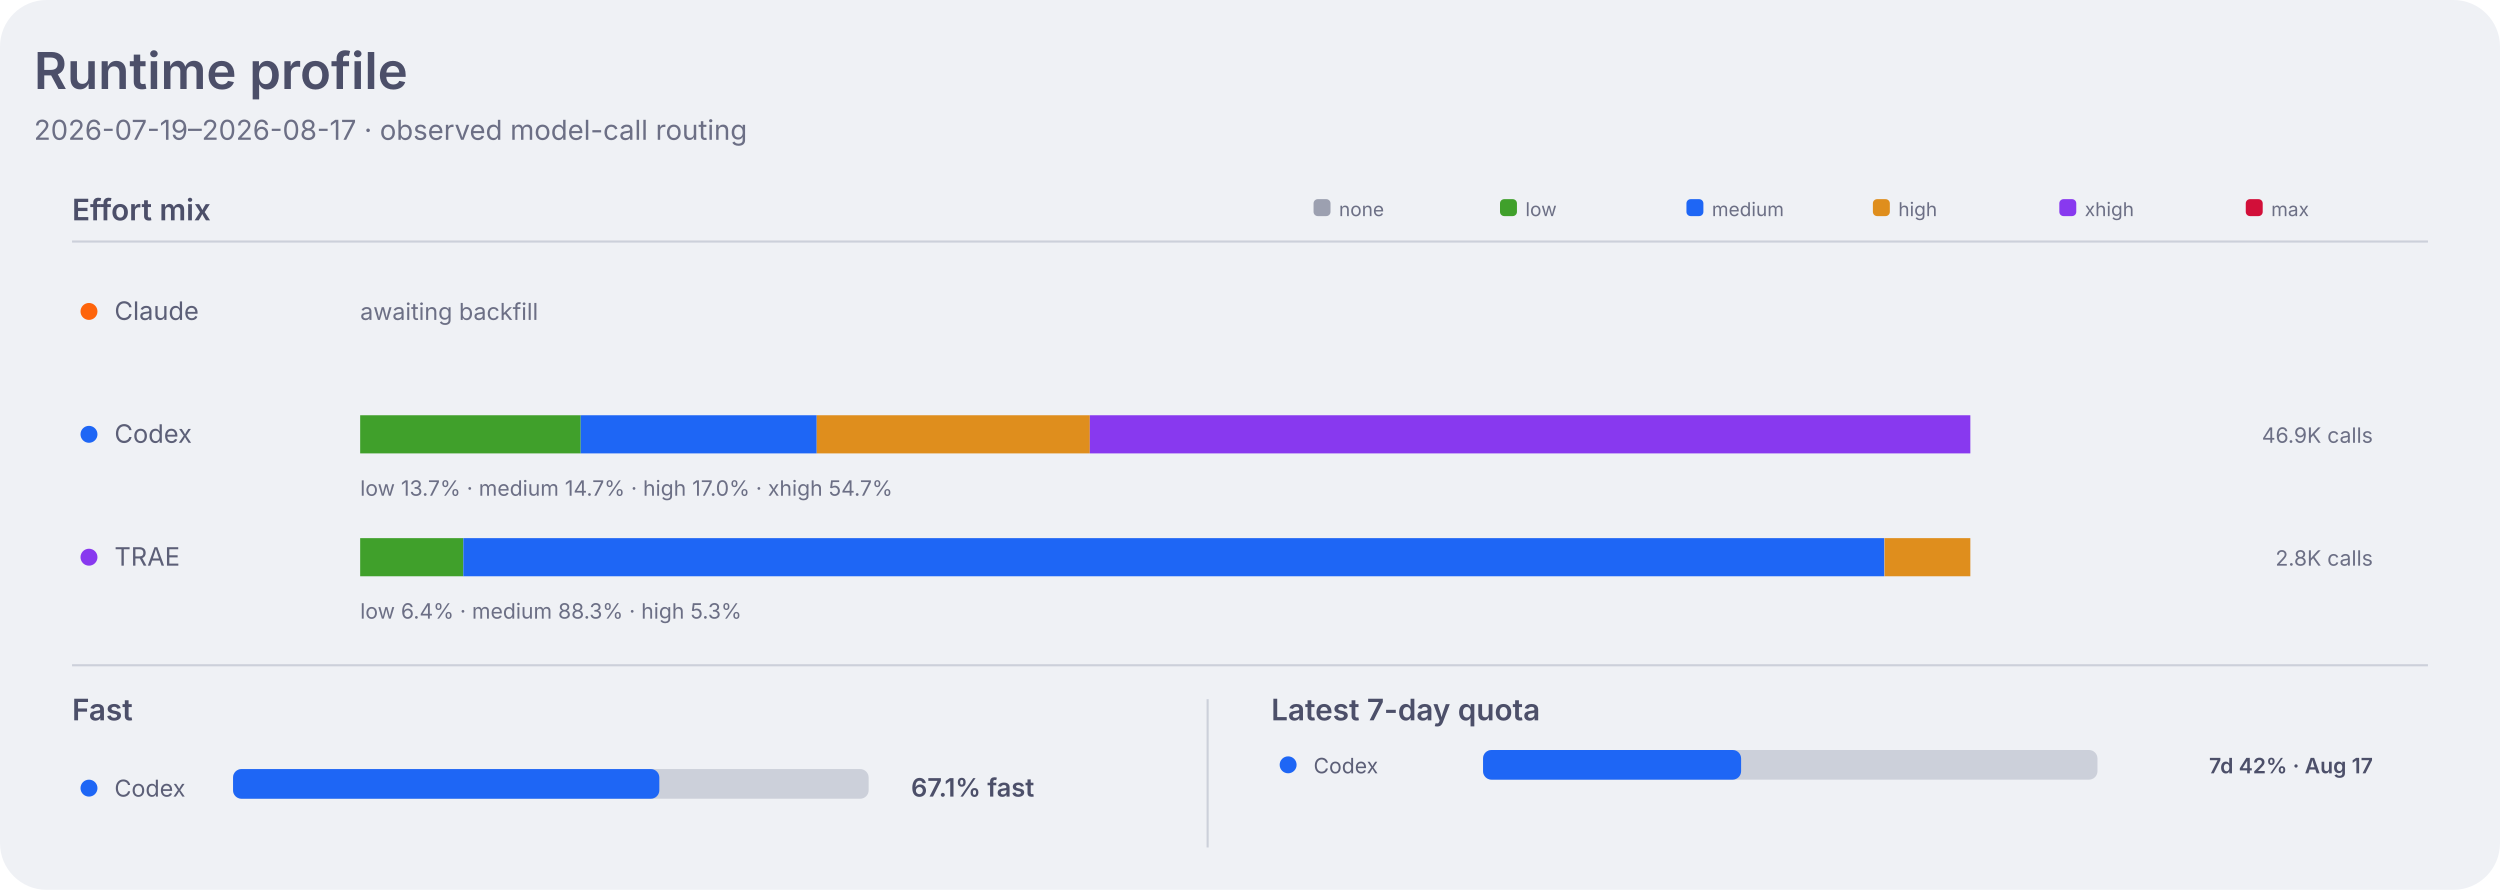
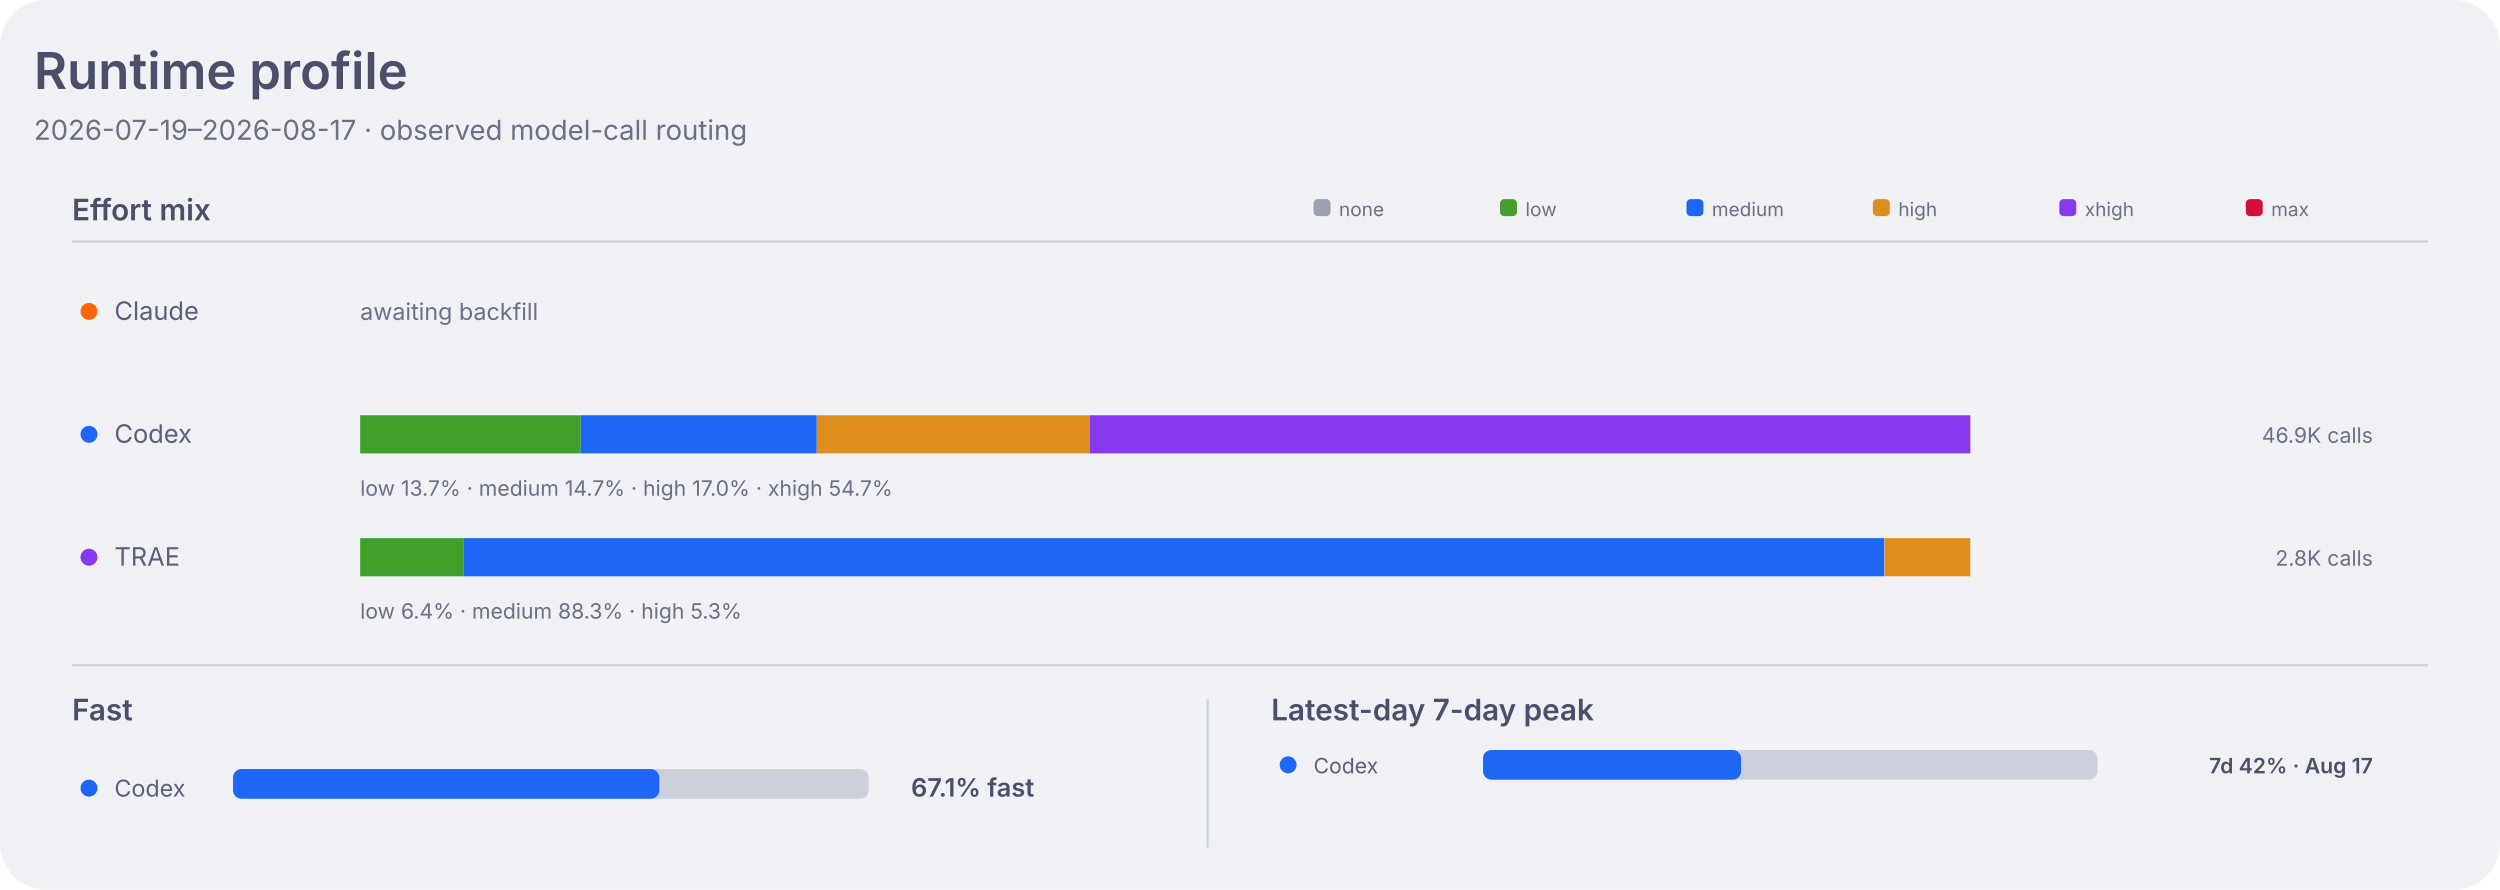
<svg xmlns="http://www.w3.org/2000/svg" width="1180" height="420" viewBox="0 0 1180 420" role="img" aria-labelledby="title desc">
  <style>
    .dashboard-background { fill: #eff1f5; }
    .dashboard-panel { fill: #e6e9ef; }
    .dashboard-primary { fill: #4c4f69; }
    .dashboard-secondary { fill: #5c5f77; }
    .dashboard-muted { fill: #6c6f85; }
    .dashboard-accent { fill: #179299; }
    .dashboard-border { stroke: #ccd0da; }
    .agent-claude { fill: #fe640b; }
    .agent-codex { fill: #1e66f5; }
    .agent-traex { fill: #8839ef; }
    .agent-legacy { fill: #6c6f85; }
    .series-0 { fill: #1e66f5; }
    .series-1 { fill: #fe640b; }
    .series-2 { fill: #40a02b; }
    .series-3 { fill: #8839ef; }
    .series-other { fill: #9ca0b0; }
    .signal-level-1 { fill: #179299; fill-opacity: 0.22; }
    .signal-level-2 { fill: #179299; fill-opacity: 0.45; }
    .signal-level-3 { fill: #179299; fill-opacity: 0.68; }
    .signal-level-4 { fill: #179299; }
    .effort-none { fill: #9ca0b0; }
    .effort-low { fill: #40a02b; }
    .effort-medium { fill: #1e66f5; }
    .effort-high { fill: #df8e1d; }
    .effort-xhigh { fill: #8839ef; }
    .effort-max { fill: #d20f39; }
    .line-codex { fill: none; stroke: #1e66f5; }
    .component-input { fill: #40a02b; }
    .component-output { fill: #df8e1d; }
    .component-cache-write { fill: #179299; }
    .component-cache-read { fill: #7287fd; }
    .heatmap-level-0 { fill: #ccd0da; }
    .heatmap-level-1 { fill: #179299; fill-opacity: 0.25; }
    .heatmap-level-2 { fill: #179299; fill-opacity: 0.5; }
    .heatmap-level-3 { fill: #179299; fill-opacity: 0.75; }
    .heatmap-level-4 { fill: #179299; }
    @media (prefers-color-scheme: dark) {
      .dashboard-background { fill: #1e1e2e; }
      .dashboard-panel { fill: #181825; }
      .dashboard-primary { fill: #cdd6f4; }
      .dashboard-secondary { fill: #bac2de; }
      .dashboard-muted { fill: #a6adc8; }
      .dashboard-accent { fill: #94e2d5; }
      .dashboard-border { stroke: #313244; }
      .agent-claude { fill: #fab387; }
      .agent-codex { fill: #89b4fa; }
      .agent-traex { fill: #cba6f7; }
      .agent-legacy { fill: #a6adc8; }
      .series-0 { fill: #89b4fa; }
      .series-1 { fill: #fab387; }
      .series-2 { fill: #a6e3a1; }
      .series-3 { fill: #cba6f7; }
      .series-other { fill: #7f849c; }
      .signal-level-1 { fill: #94e2d5; fill-opacity: 0.22; }
      .signal-level-2 { fill: #94e2d5; fill-opacity: 0.45; }
      .signal-level-3 { fill: #94e2d5; fill-opacity: 0.68; }
      .signal-level-4 { fill: #94e2d5; }
      .effort-none { fill: #7f849c; }
      .effort-low { fill: #a6e3a1; }
      .effort-medium { fill: #89b4fa; }
      .effort-high { fill: #f9e2af; }
      .effort-xhigh { fill: #cba6f7; }
      .effort-max { fill: #f38ba8; }
      .line-codex { fill: none; stroke: #89b4fa; }
      .component-input { fill: #a6e3a1; }
      .component-output { fill: #f9e2af; }
      .component-cache-write { fill: #94e2d5; }
      .component-cache-read { fill: #b4befe; }
      .heatmap-level-0 { fill: #313244; }
      .heatmap-level-1 { fill: #94e2d5; fill-opacity: 0.25; }
      .heatmap-level-2 { fill: #94e2d5; fill-opacity: 0.5; }
      .heatmap-level-3 { fill: #94e2d5; fill-opacity: 0.75; }
      .heatmap-level-4 { fill: #94e2d5; }
    }
  </style>
  <rect class="dashboard-background" width="1180" height="420" rx="22" />
  <text class="dashboard-primary" x="16" y="42" font-family="-apple-system,BlinkMacSystemFont,Segoe UI,sans-serif" font-size="24" font-weight="600">Runtime profile</text>
  <text class="dashboard-muted" x="16" y="66" font-family="-apple-system,BlinkMacSystemFont,Segoe UI,sans-serif" font-size="13">2026-07-19–2026-08-17 · observed model-call routing</text>
  <text class="dashboard-primary" x="34" y="104" font-family="-apple-system,BlinkMacSystemFont,Segoe UI,sans-serif" font-size="14" font-weight="600">Effort mix</text>
  <line class="dashboard-border" x1="34" y1="114" x2="1146" y2="114" stroke-width="1" />
  <rect class="effort-none" x="620" y="94" width="8" height="8" rx="2" />
  <text class="dashboard-muted" x="632" y="102" font-family="-apple-system,BlinkMacSystemFont,Segoe UI,sans-serif" font-size="9">none</text>
  <rect class="effort-low" x="708" y="94" width="8" height="8" rx="2" />
  <text class="dashboard-muted" x="720" y="102" font-family="-apple-system,BlinkMacSystemFont,Segoe UI,sans-serif" font-size="9">low</text>
  <rect class="effort-medium" x="796" y="94" width="8" height="8" rx="2" />
  <text class="dashboard-muted" x="808" y="102" font-family="-apple-system,BlinkMacSystemFont,Segoe UI,sans-serif" font-size="9">medium</text>
  <rect class="effort-high" x="884" y="94" width="8" height="8" rx="2" />
  <text class="dashboard-muted" x="896" y="102" font-family="-apple-system,BlinkMacSystemFont,Segoe UI,sans-serif" font-size="9">high</text>
  <rect class="effort-xhigh" x="972" y="94" width="8" height="8" rx="2" />
  <text class="dashboard-muted" x="984" y="102" font-family="-apple-system,BlinkMacSystemFont,Segoe UI,sans-serif" font-size="9">xhigh</text>
  <rect class="effort-max" x="1060" y="94" width="8" height="8" rx="2" />
  <text class="dashboard-muted" x="1072" y="102" font-family="-apple-system,BlinkMacSystemFont,Segoe UI,sans-serif" font-size="9">max</text>
  <circle class="agent-claude" cx="42" cy="147" r="4" />
  <text class="dashboard-secondary" x="54" y="151" font-family="-apple-system,BlinkMacSystemFont,Segoe UI,sans-serif" font-size="12">Claude</text>
  <text class="dashboard-muted" x="170" y="151" font-family="-apple-system,BlinkMacSystemFont,Segoe UI,sans-serif" font-size="11">awaiting backfill</text>
  <circle class="agent-codex" cx="42" cy="205" r="4" />
  <text class="dashboard-secondary" x="54" y="209" font-family="-apple-system,BlinkMacSystemFont,Segoe UI,sans-serif" font-size="12">Codex</text>
  <rect class="effort-low" x="170.0" y="196" width="104.1" height="18" data-agent="codex" data-effort="low">
    </rect>
  <rect class="effort-medium" x="274.1" y="196" width="111.4" height="18" data-agent="codex" data-effort="medium">
    </rect>
  <rect class="effort-high" x="385.5" y="196" width="128.9" height="18" data-agent="codex" data-effort="high">
    </rect>
  <rect class="effort-xhigh" x="514.4" y="196" width="415.6" height="18" data-agent="codex" data-effort="xhigh">
    </rect>
  <text class="dashboard-muted" x="170" y="234" font-family="-apple-system,BlinkMacSystemFont,Segoe UI,sans-serif" font-size="10">low 13.7% · medium 14.7% · high 17.0% · xhigh 54.7%</text>
  <text class="dashboard-muted" x="1120" y="209" text-anchor="end" font-family="-apple-system,BlinkMacSystemFont,Segoe UI,sans-serif" font-size="10">46.9K calls</text>
  <circle class="agent-traex" cx="42" cy="263" r="4" />
  <text class="dashboard-secondary" x="54" y="267" font-family="-apple-system,BlinkMacSystemFont,Segoe UI,sans-serif" font-size="12">TRAE</text>
  <rect class="effort-low" x="170.0" y="254" width="48.7" height="18" data-agent="traex" data-effort="low">
    </rect>
  <rect class="effort-medium" x="218.7" y="254" width="670.7" height="18" data-agent="traex" data-effort="medium">
    </rect>
  <rect class="effort-high" x="889.5" y="254" width="40.5" height="18" data-agent="traex" data-effort="high">
    </rect>
  <text class="dashboard-muted" x="170" y="292" font-family="-apple-system,BlinkMacSystemFont,Segoe UI,sans-serif" font-size="10">low 6.4% · medium 88.3% · high 5.3%</text>
  <text class="dashboard-muted" x="1120" y="267" text-anchor="end" font-family="-apple-system,BlinkMacSystemFont,Segoe UI,sans-serif" font-size="10">2.8K calls</text>
  <line class="dashboard-border" x1="34" y1="314" x2="1146" y2="314" stroke-width="1" />
  <text class="dashboard-primary" x="34" y="340" font-family="-apple-system,BlinkMacSystemFont,Segoe UI,sans-serif" font-size="14" font-weight="600">Fast</text>
  <circle class="agent-codex" cx="42" cy="372" r="4" />
  <text class="dashboard-secondary" x="54" y="376" font-family="-apple-system,BlinkMacSystemFont,Segoe UI,sans-serif" font-size="11">Codex</text>
  <rect class="heatmap-level-0" x="110" y="363" width="300" height="14" rx="4" />
  <rect class="agent-codex" x="110" y="363" width="201.2" height="14" rx="4" />
  <text class="dashboard-primary" x="430" y="376" font-family="-apple-system,BlinkMacSystemFont,Segoe UI,sans-serif" font-size="12" font-weight="600">67.1% fast</text>
  <line class="dashboard-border" x1="570" y1="330" x2="570" y2="400" stroke-width="1" />
-   <text class="dashboard-primary" x="600" y="340" font-family="-apple-system,BlinkMacSystemFont,Segoe UI,sans-serif" font-size="14" font-weight="600">Latest 7-day quota</text>
+   <text class="dashboard-primary" x="600" y="340" font-family="-apple-system,BlinkMacSystemFont,Segoe UI,sans-serif" font-size="14" font-weight="600">Latest-day 7-day peak</text>
  <circle class="agent-codex" cx="608" cy="361" r="4" />
  <text class="dashboard-secondary" x="620" y="365" font-family="-apple-system,BlinkMacSystemFont,Segoe UI,sans-serif" font-size="10">Codex</text>
  <rect class="heatmap-level-0" x="700" y="354" width="290" height="14" rx="4" />
  <rect class="agent-codex" x="700" y="354" width="121.8" height="14" rx="4" />
  <text class="dashboard-primary" x="1120" y="365" text-anchor="end" font-family="-apple-system,BlinkMacSystemFont,Segoe UI,sans-serif" font-size="10" font-weight="600">7d 42% · Aug 17</text>
</svg>
